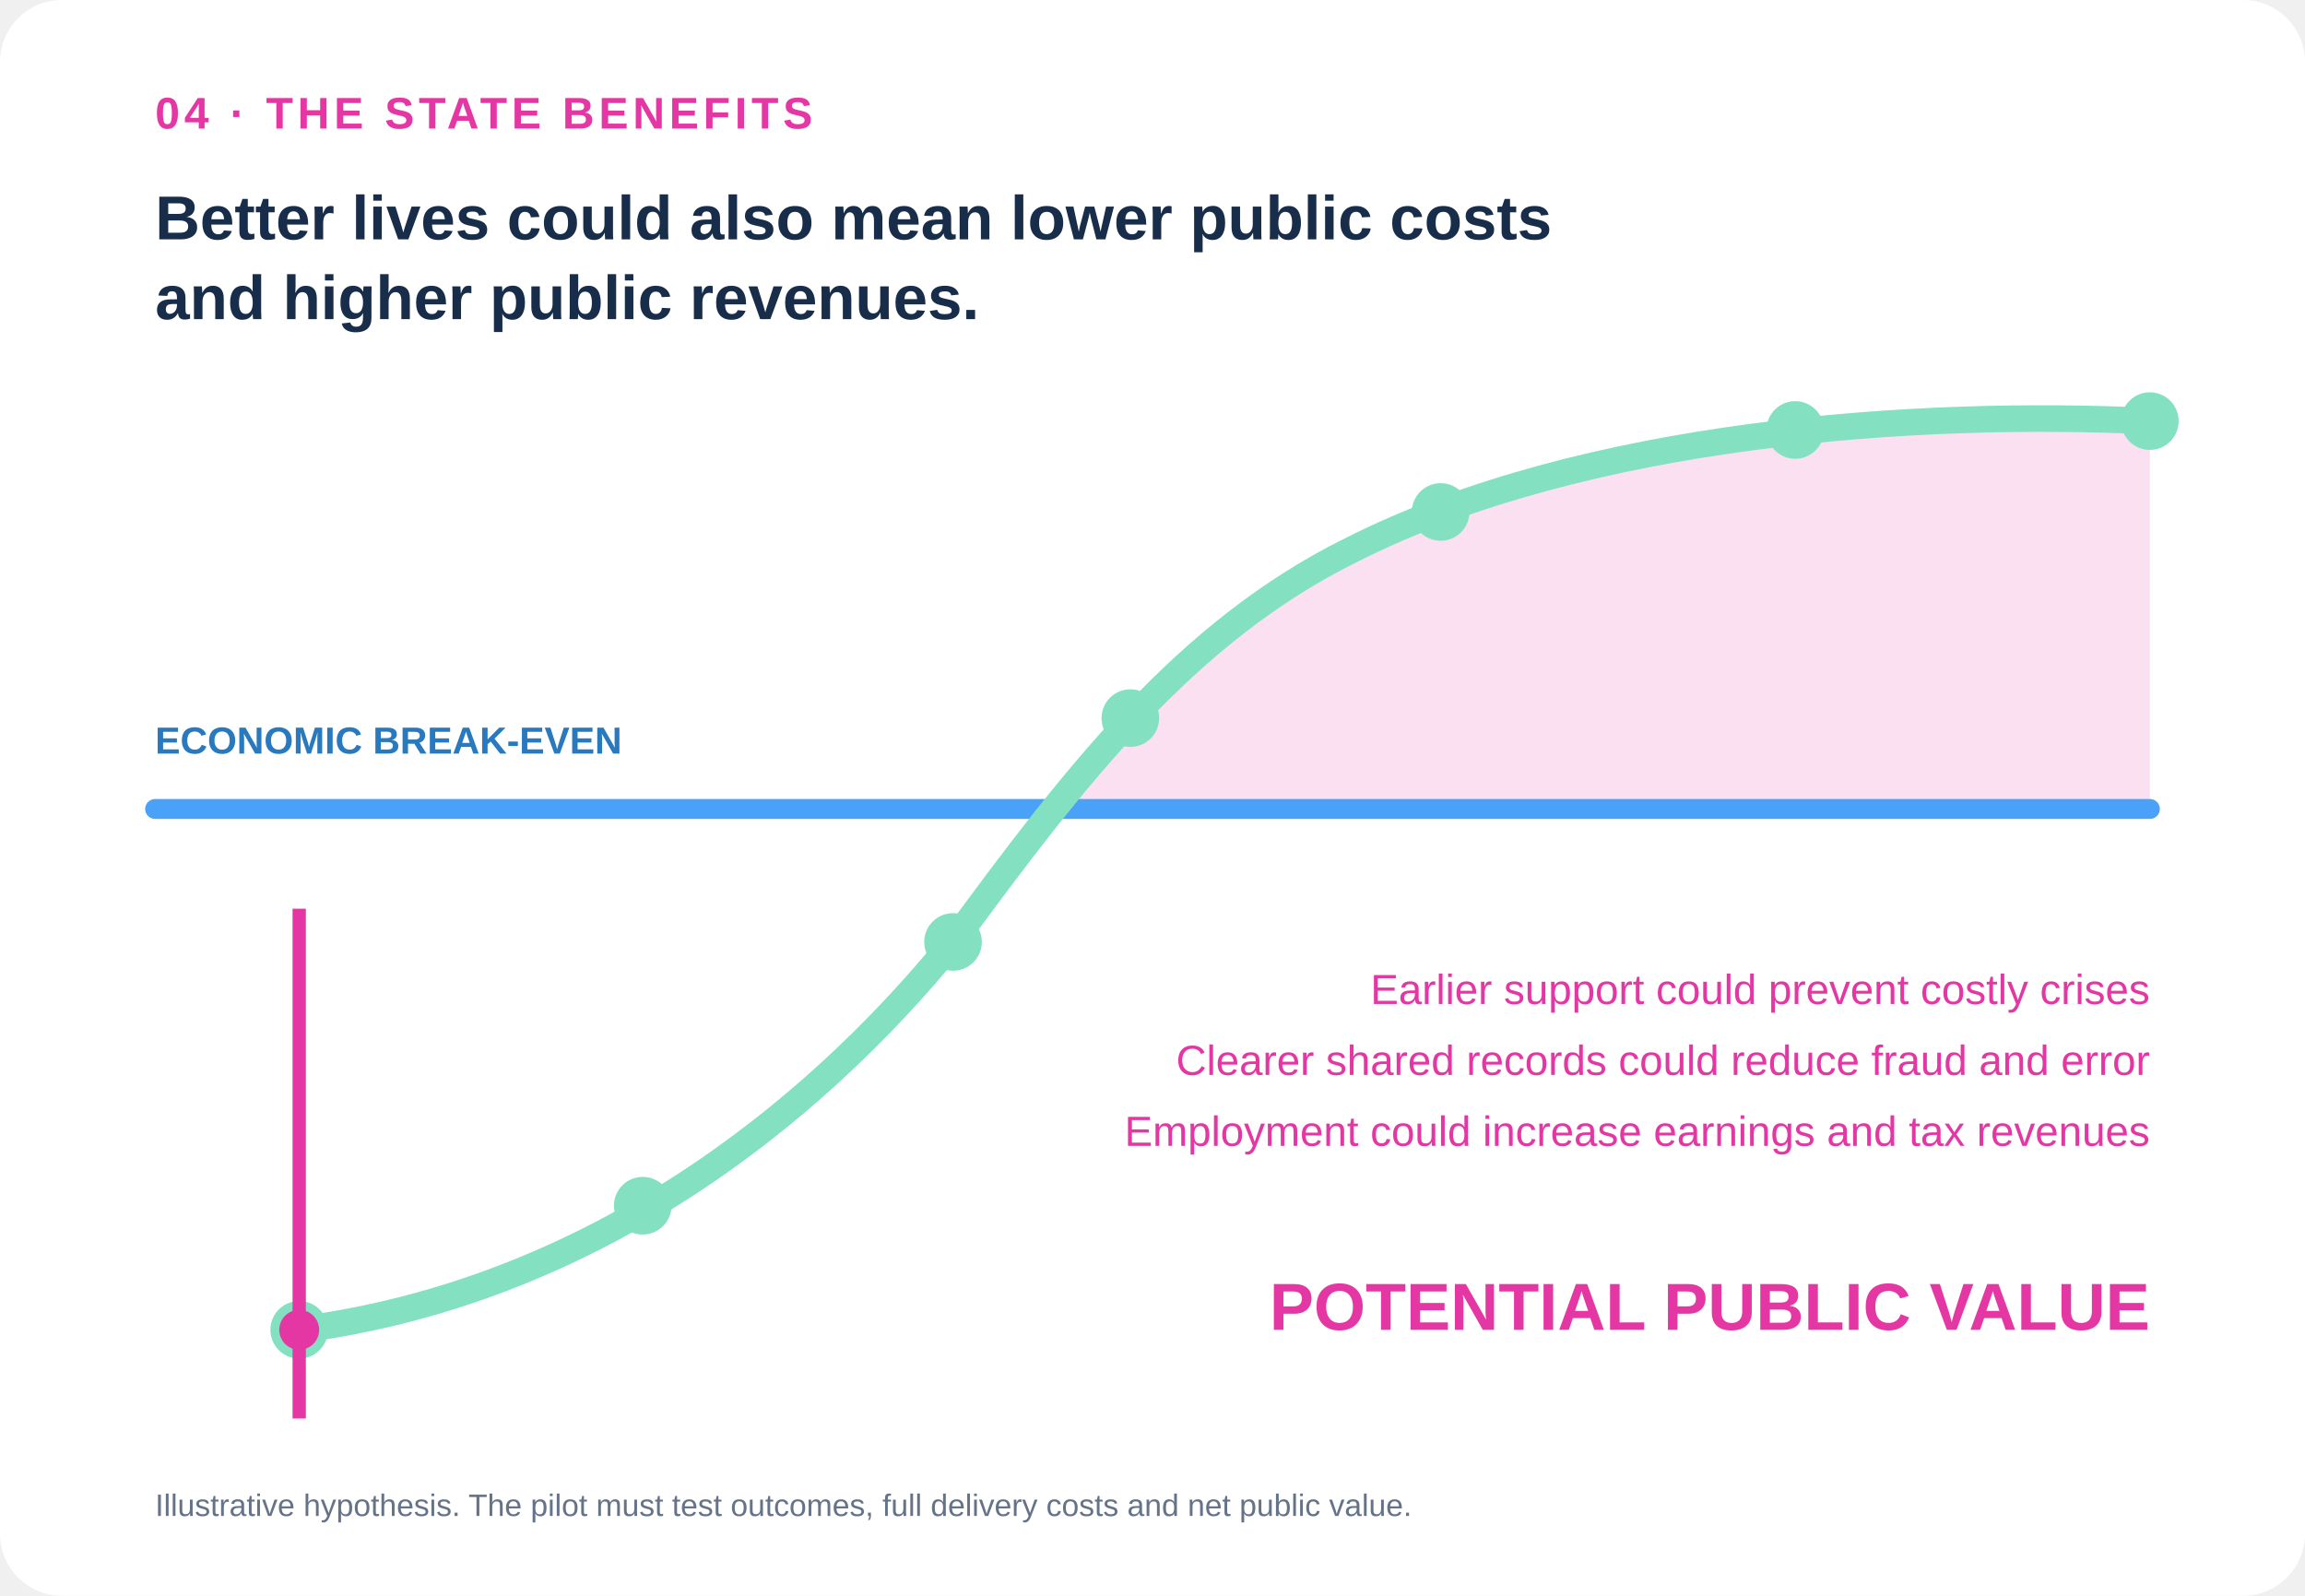
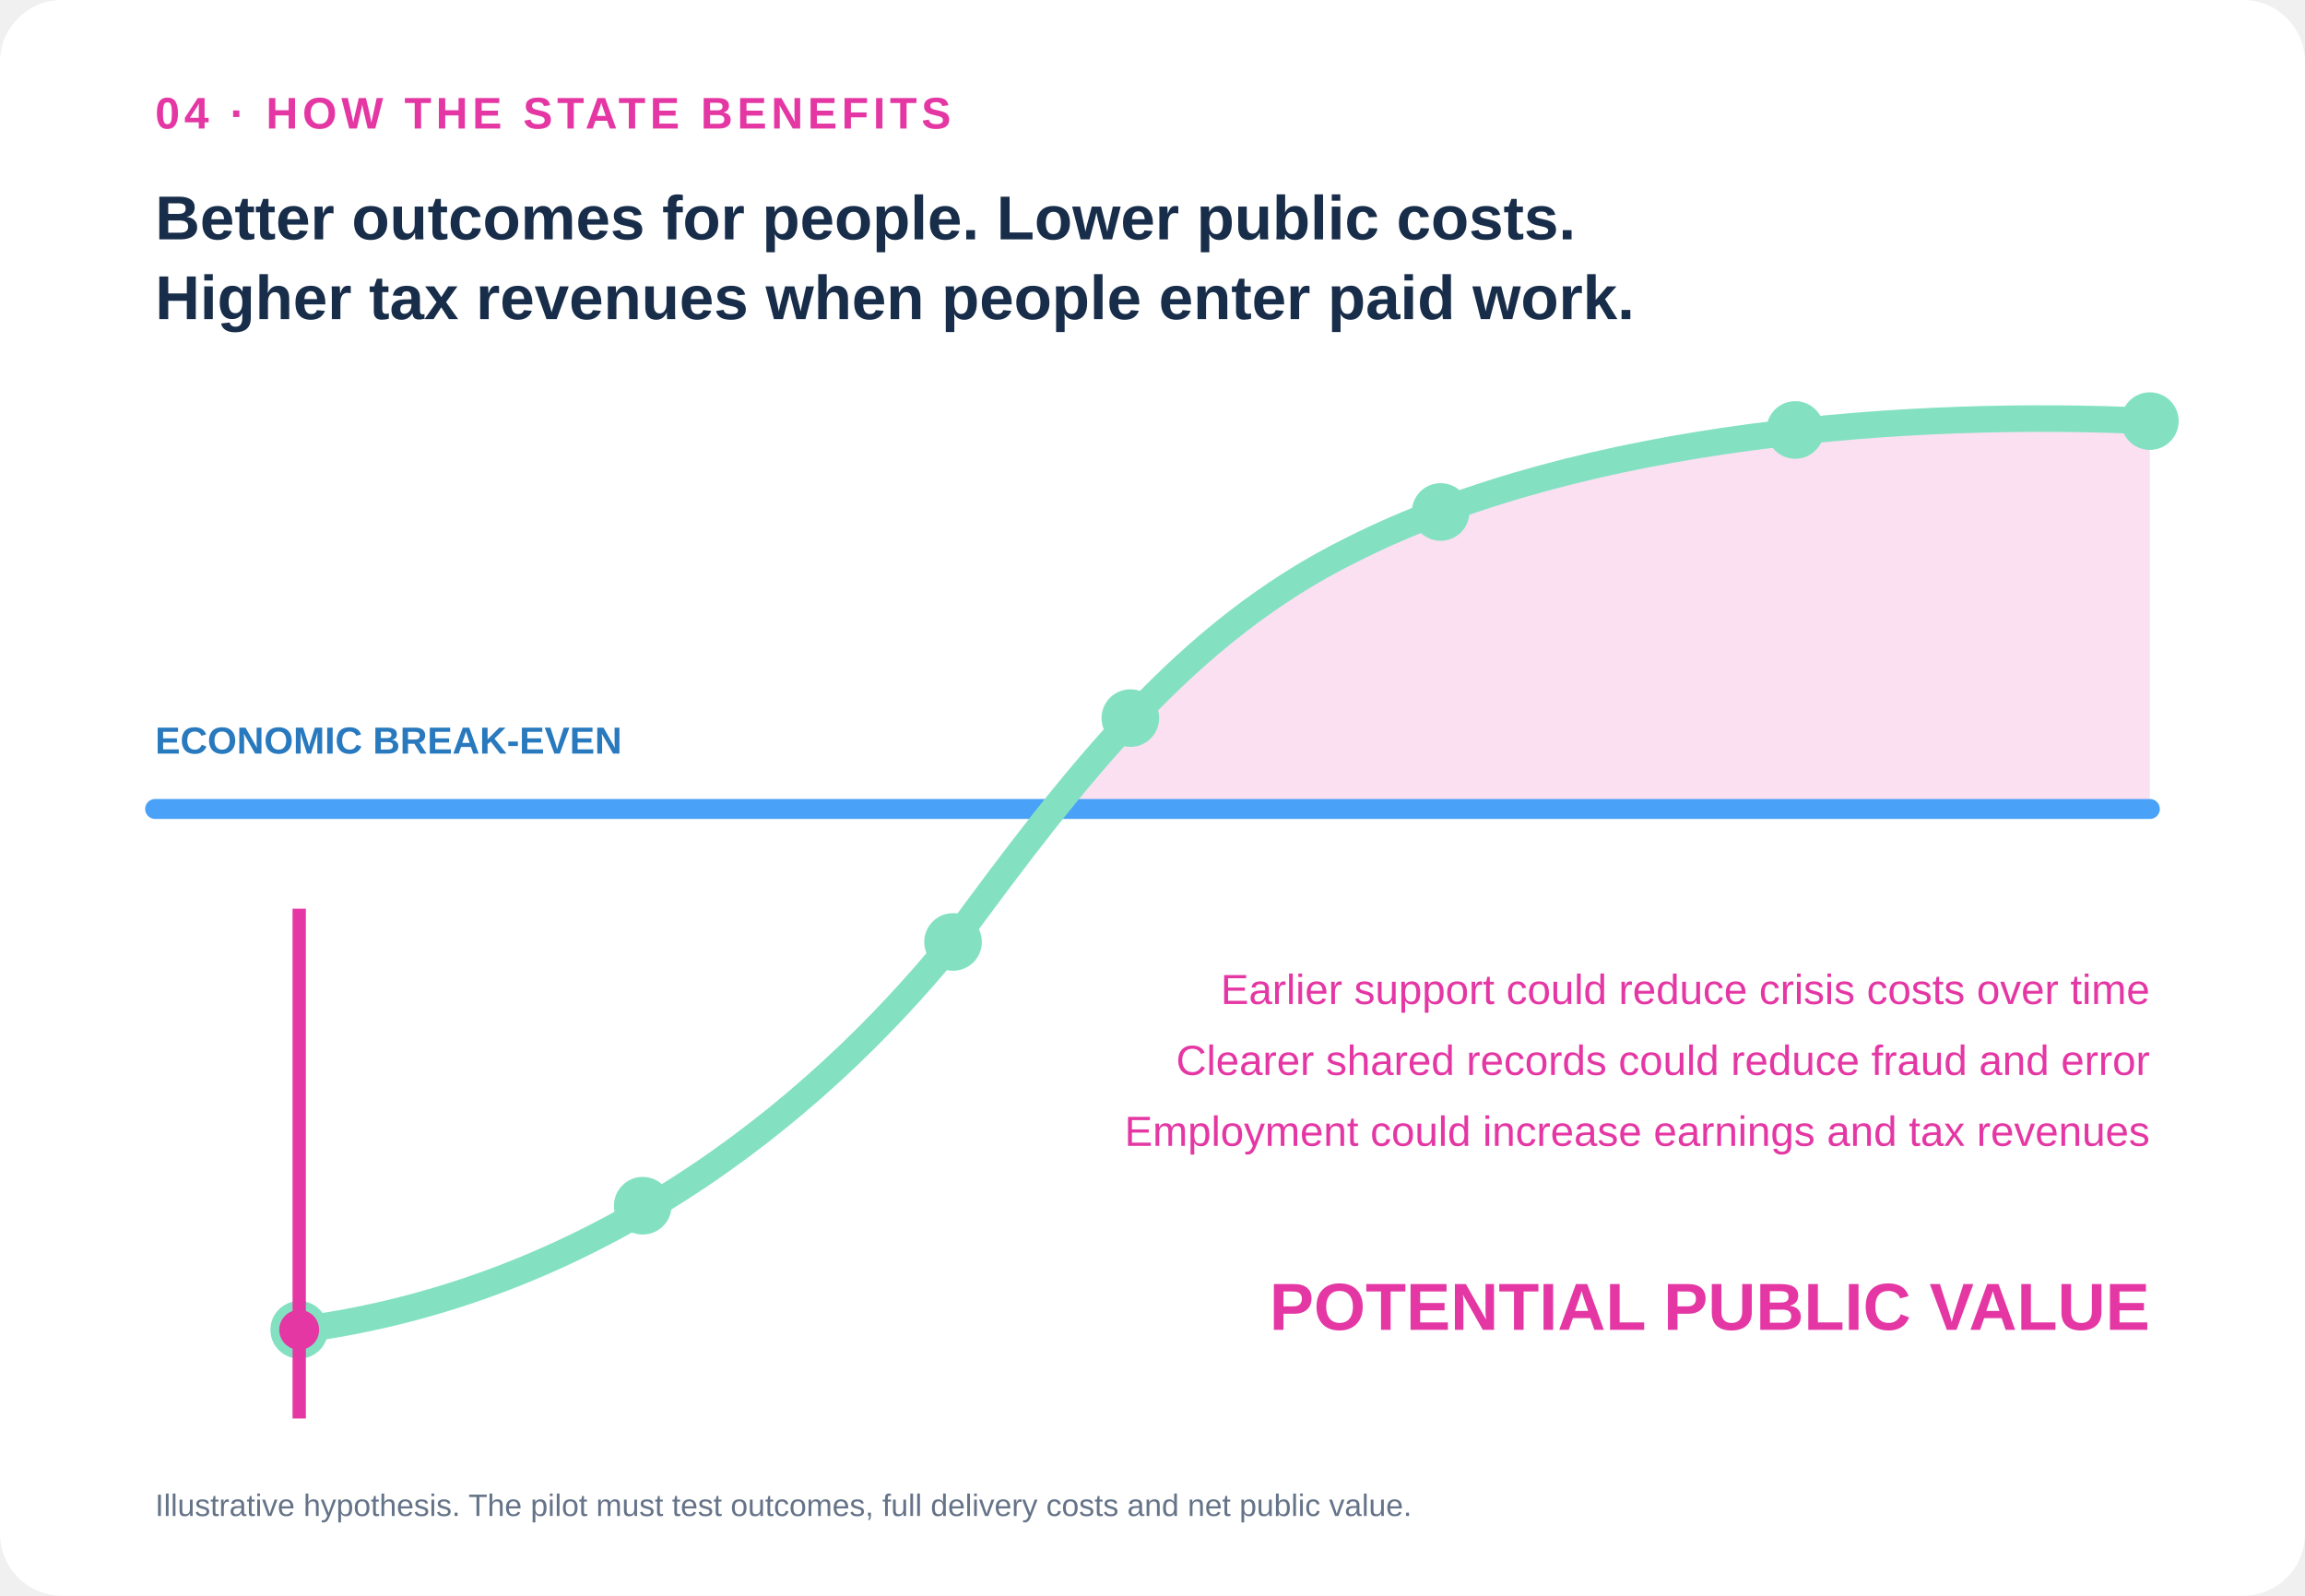
<svg xmlns="http://www.w3.org/2000/svg" width="1040" height="720" viewBox="0 0 1040 720" role="img" aria-labelledby="stateTitle stateDesc">
  <rect width="1040" height="720" rx="28" fill="white" />
  <g font-family="'Plus Jakarta Sans','Segoe UI',Arial,sans-serif">
-     <text x="70" y="58" fill="#e437a4" font-size="20" font-weight="800" letter-spacing="2">04 · THE STATE BENEFITS</text>
-     <text x="70" y="108" fill="#182d49" font-size="28" font-weight="800">Better lives could also mean lower public costs</text>
-     <text x="70" y="144" fill="#182d49" font-size="28" font-weight="800">and higher public revenues.</text>
+     <text x="70" y="58" fill="#e437a4" font-size="20" font-weight="800" letter-spacing="2">04 · HOW THE STATE BENEFITS</text>
+     <text x="70" y="108" fill="#182d49" font-size="28" font-weight="800">Better outcomes for people. Lower public costs.</text>
+     <text x="70" y="144" fill="#182d49" font-size="28" font-weight="800">Higher tax revenues when people enter paid work.</text>
    <path d="M475 365 C535 282 610 240 705 216 C795 193 895 187 970 190 L970 365 Z" fill="#e437a4" opacity=".16" />
    <path d="M70 365 H970" fill="none" stroke="#49a1f8" stroke-width="9" stroke-linecap="round" />
    <text x="70" y="340" fill="#2879bd" font-size="17" font-weight="800">ECONOMIC BREAK-EVEN</text>
    <path d="M135 600 C265 583 365 505 430 425 C485 350 535 285 610 248 C715 195 865 185 970 190" fill="none" stroke="#83e1c2" stroke-width="12" stroke-linecap="round" />
    <g fill="#83e1c2">
      <circle cx="135" cy="600" r="13" />
      <circle cx="290" cy="544" r="13" />
      <circle cx="430" cy="425" r="13" />
      <circle cx="510" cy="324" r="13" />
      <circle cx="650" cy="231" r="13" />
      <circle cx="810" cy="194" r="13" />
      <circle cx="970" cy="190" r="13" />
    </g>
    <path d="M135 410 V640" stroke="#e437a4" stroke-width="6" />
    <circle cx="135" cy="600" r="9" fill="#e437a4" />
-     <text x="970" y="453" text-anchor="end" fill="#e437a4" font-size="19">Earlier support could prevent costly crises</text>
+     <text x="970" y="453" text-anchor="end" fill="#e437a4" font-size="19">Earlier support could reduce crisis costs over time</text>
    <text x="970" y="485" text-anchor="end" fill="#e437a4" font-size="19">Clearer shared records could reduce fraud and error</text>
    <text x="970" y="517" text-anchor="end" fill="#e437a4" font-size="19">Employment could increase earnings and tax revenues</text>
    <text x="970" y="600" text-anchor="end" fill="#e437a4" font-size="30" font-weight="800">POTENTIAL PUBLIC VALUE</text>
    <text x="70" y="684" fill="#657388" font-size="14">Illustrative hypothesis. The pilot must test outcomes, full delivery costs and net public value.</text>
  </g>
</svg>
